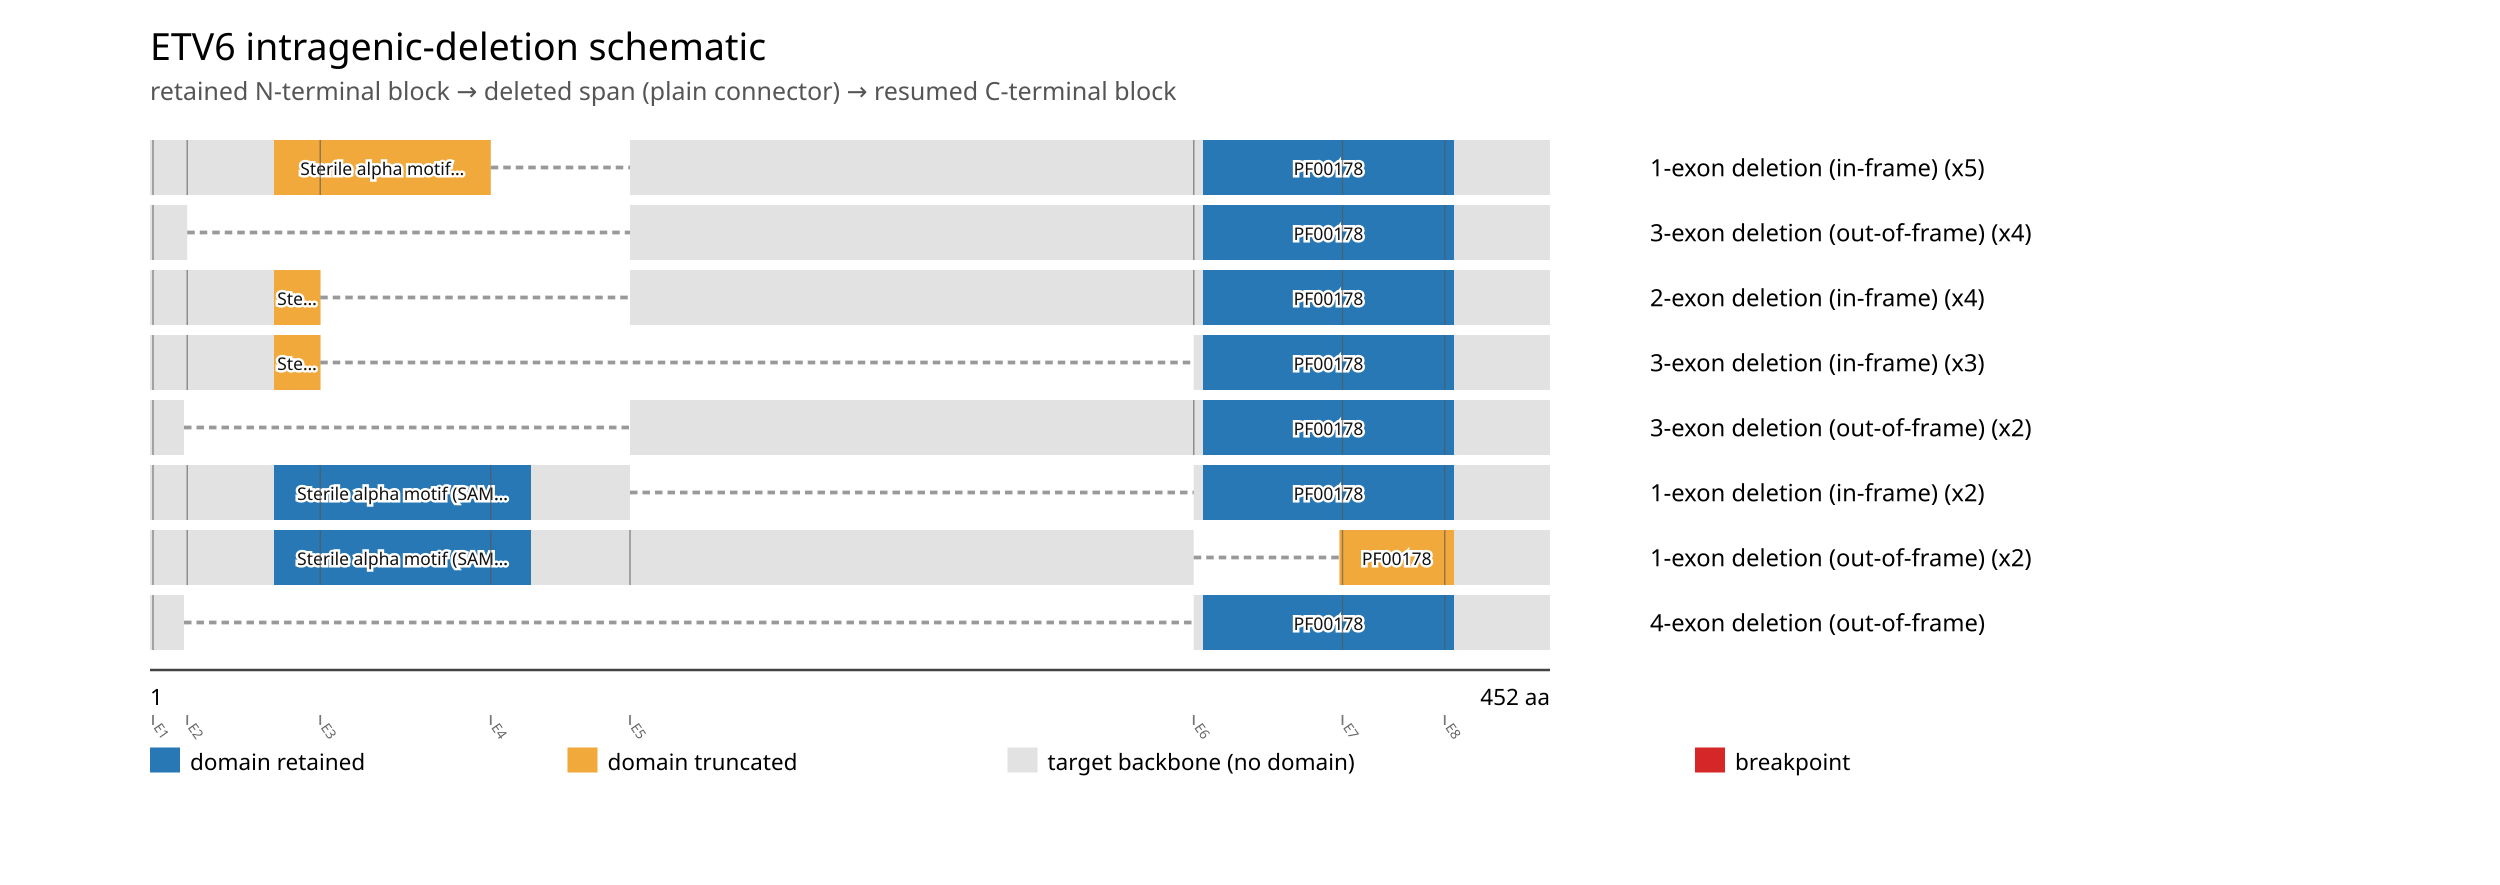
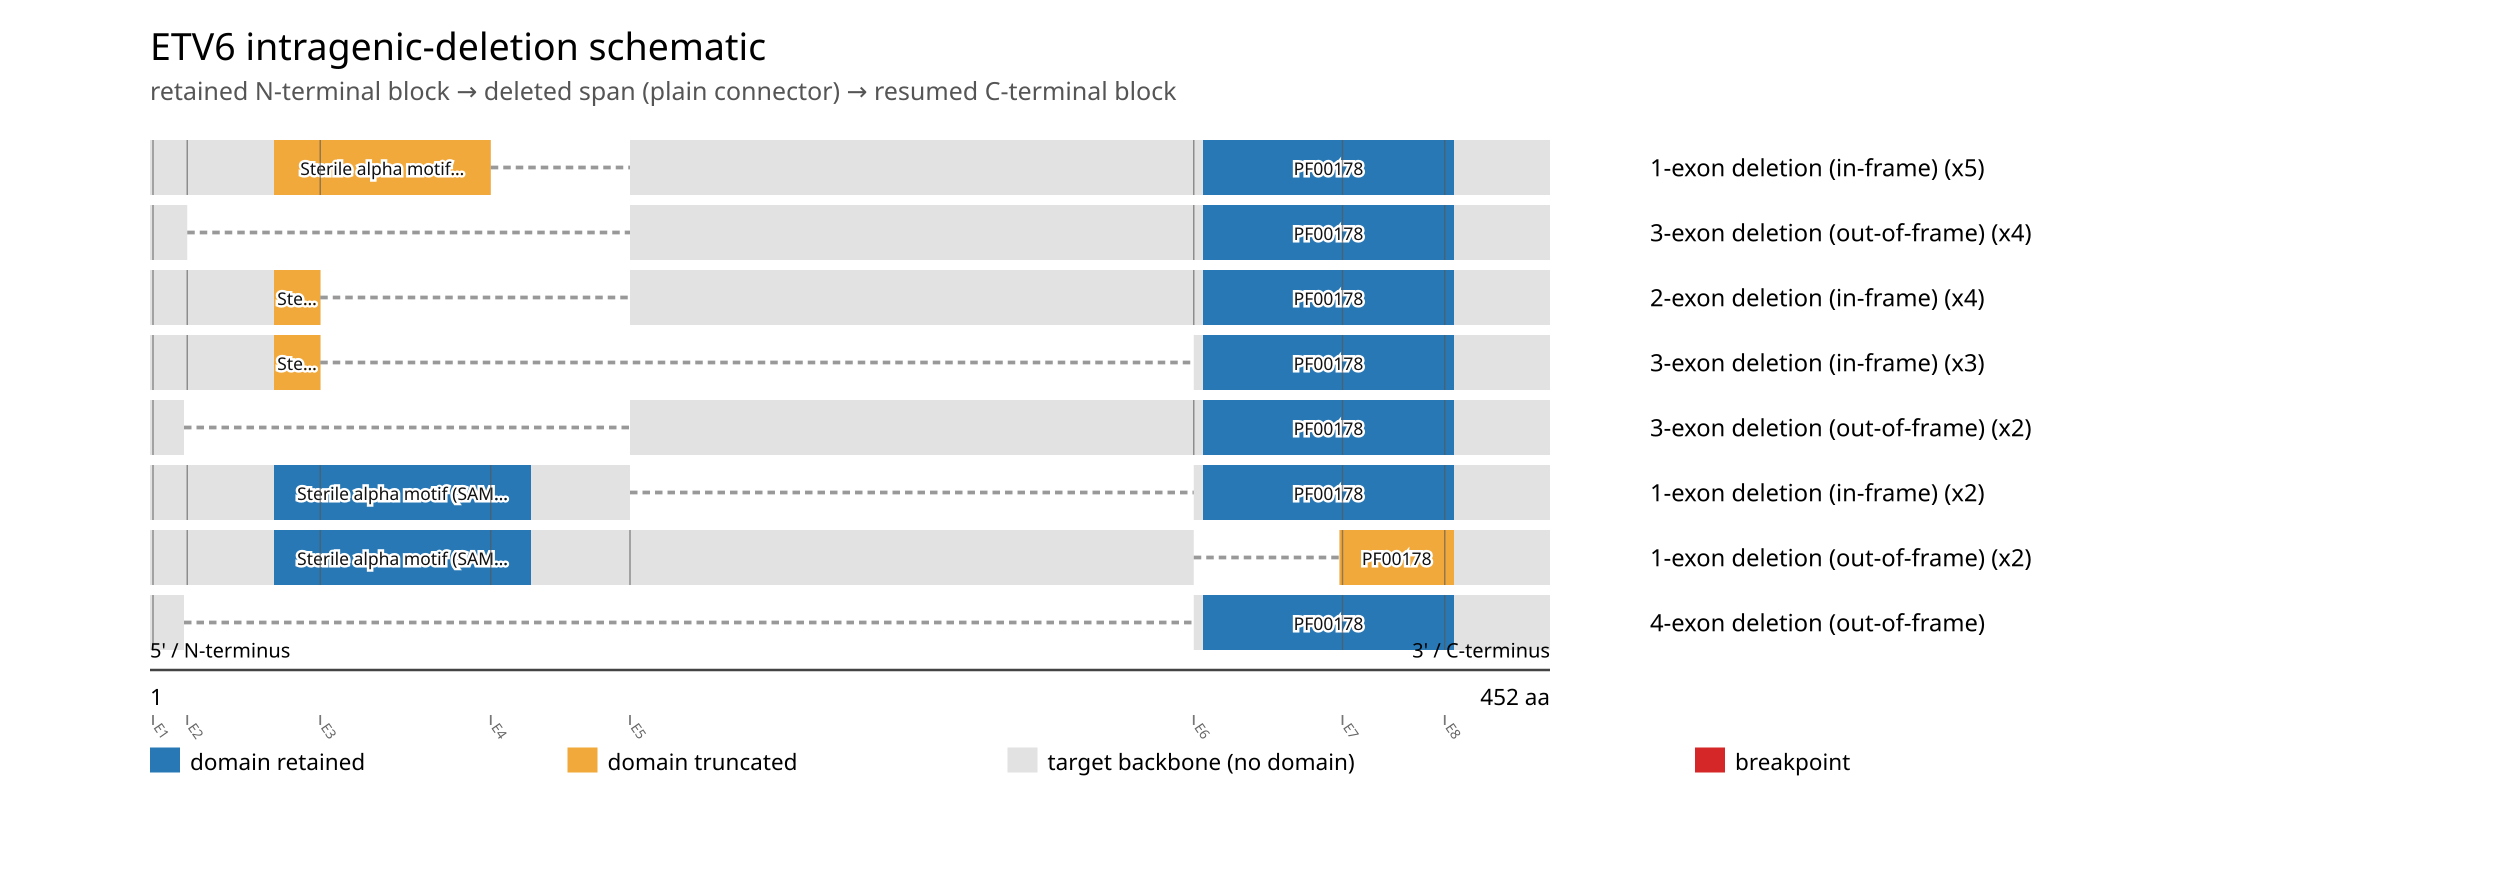
<svg xmlns="http://www.w3.org/2000/svg" width="1000" height="354" viewBox="0 0 1000 354">
  <rect width="1000" height="354" fill="white" />
  <text x="60" y="24" font-family="sans-serif" font-size="15">ETV6 intragenic-deletion schematic</text>
  <text x="60" y="40" font-family="sans-serif" font-size="10" fill="#555">retained N-terminal block → deleted span (plain connector) → resumed C-terminal block</text>
  <rect x="60.0" y="56.0" width="136.3" height="22" fill="#e2e2e2" />
  <rect x="109.6" y="56.0" width="86.7" height="22" fill="#f2a93b" />
  <text x="152.9" y="70.0" font-family="sans-serif" font-size="7" text-anchor="middle" fill="#111111" stroke="white" stroke-width="2" paint-order="stroke">Sterile alpha motif…</text>
  <line x1="61.2" y1="56.0" x2="61.2" y2="78.0" stroke="#555555" stroke-width="0.6" opacity="0.6" />
  <line x1="74.9" y1="56.0" x2="74.9" y2="78.0" stroke="#555555" stroke-width="0.6" opacity="0.6" />
  <line x1="128.1" y1="56.0" x2="128.1" y2="78.0" stroke="#555555" stroke-width="0.6" opacity="0.6" />
  <rect x="252.0" y="56.0" width="368.0" height="22" fill="#e2e2e2" />
  <rect x="481.2" y="56.0" width="100.4" height="22" fill="#2878b5" />
  <text x="531.4" y="70.0" font-family="sans-serif" font-size="7" text-anchor="middle" fill="#111111" stroke="white" stroke-width="2" paint-order="stroke">PF00178</text>
  <line x1="477.5" y1="56.0" x2="477.5" y2="78.0" stroke="#555555" stroke-width="0.6" opacity="0.6" />
  <line x1="537.0" y1="56.0" x2="537.0" y2="78.0" stroke="#555555" stroke-width="0.6" opacity="0.6" />
  <line x1="577.9" y1="56.0" x2="577.9" y2="78.0" stroke="#555555" stroke-width="0.6" opacity="0.6" />
  <line x1="196.3" y1="67.0" x2="252.0" y2="67.0" stroke="#999999" stroke-width="1.5" stroke-dasharray="3,2" />
  <text x="660" y="70.5" font-family="sans-serif" font-size="9.5">1-exon deletion (in-frame) (x5)</text>
  <rect x="60.0" y="82.0" width="14.9" height="22" fill="#e2e2e2" />
  <line x1="61.2" y1="82.0" x2="61.2" y2="104.0" stroke="#555555" stroke-width="0.6" opacity="0.6" />
  <rect x="252.0" y="82.0" width="368.0" height="22" fill="#e2e2e2" />
  <rect x="481.2" y="82.0" width="100.4" height="22" fill="#2878b5" />
  <text x="531.4" y="96.0" font-family="sans-serif" font-size="7" text-anchor="middle" fill="#111111" stroke="white" stroke-width="2" paint-order="stroke">PF00178</text>
  <line x1="477.5" y1="82.0" x2="477.5" y2="104.0" stroke="#555555" stroke-width="0.6" opacity="0.6" />
  <line x1="537.0" y1="82.0" x2="537.0" y2="104.0" stroke="#555555" stroke-width="0.6" opacity="0.6" />
  <line x1="577.9" y1="82.0" x2="577.9" y2="104.0" stroke="#555555" stroke-width="0.6" opacity="0.6" />
  <line x1="74.9" y1="93.0" x2="252.0" y2="93.0" stroke="#999999" stroke-width="1.5" stroke-dasharray="3,2" />
  <text x="660" y="96.5" font-family="sans-serif" font-size="9.5">3-exon deletion (out-of-frame) (x4)</text>
  <rect x="60.0" y="108.0" width="68.1" height="22" fill="#e2e2e2" />
  <rect x="109.6" y="108.0" width="18.6" height="22" fill="#f2a93b" />
  <text x="118.8" y="122.0" font-family="sans-serif" font-size="7" text-anchor="middle" fill="#111111" stroke="white" stroke-width="2" paint-order="stroke">Ste…</text>
  <line x1="61.2" y1="108.0" x2="61.2" y2="130.0" stroke="#555555" stroke-width="0.6" opacity="0.6" />
  <line x1="74.9" y1="108.0" x2="74.9" y2="130.0" stroke="#555555" stroke-width="0.6" opacity="0.6" />
  <rect x="252.0" y="108.0" width="368.0" height="22" fill="#e2e2e2" />
  <rect x="481.2" y="108.0" width="100.4" height="22" fill="#2878b5" />
  <text x="531.4" y="122.0" font-family="sans-serif" font-size="7" text-anchor="middle" fill="#111111" stroke="white" stroke-width="2" paint-order="stroke">PF00178</text>
  <line x1="477.5" y1="108.0" x2="477.5" y2="130.0" stroke="#555555" stroke-width="0.6" opacity="0.6" />
  <line x1="537.0" y1="108.0" x2="537.0" y2="130.0" stroke="#555555" stroke-width="0.6" opacity="0.6" />
  <line x1="577.9" y1="108.0" x2="577.9" y2="130.0" stroke="#555555" stroke-width="0.6" opacity="0.6" />
  <line x1="128.1" y1="119.0" x2="252.0" y2="119.0" stroke="#999999" stroke-width="1.5" stroke-dasharray="3,2" />
  <text x="660" y="122.5" font-family="sans-serif" font-size="9.5">2-exon deletion (in-frame) (x4)</text>
  <rect x="60.0" y="134.0" width="68.1" height="22" fill="#e2e2e2" />
  <rect x="109.6" y="134.0" width="18.6" height="22" fill="#f2a93b" />
  <text x="118.8" y="148.0" font-family="sans-serif" font-size="7" text-anchor="middle" fill="#111111" stroke="white" stroke-width="2" paint-order="stroke">Ste…</text>
  <line x1="61.2" y1="134.0" x2="61.2" y2="156.0" stroke="#555555" stroke-width="0.6" opacity="0.6" />
  <line x1="74.9" y1="134.0" x2="74.9" y2="156.0" stroke="#555555" stroke-width="0.6" opacity="0.6" />
  <rect x="477.5" y="134.0" width="142.5" height="22" fill="#e2e2e2" />
  <rect x="481.2" y="134.0" width="100.4" height="22" fill="#2878b5" />
  <text x="531.4" y="148.0" font-family="sans-serif" font-size="7" text-anchor="middle" fill="#111111" stroke="white" stroke-width="2" paint-order="stroke">PF00178</text>
  <line x1="537.0" y1="134.0" x2="537.0" y2="156.0" stroke="#555555" stroke-width="0.6" opacity="0.6" />
  <line x1="577.9" y1="134.0" x2="577.9" y2="156.0" stroke="#555555" stroke-width="0.6" opacity="0.6" />
  <line x1="128.1" y1="145.0" x2="477.5" y2="145.0" stroke="#999999" stroke-width="1.5" stroke-dasharray="3,2" />
  <text x="660" y="148.5" font-family="sans-serif" font-size="9.5">3-exon deletion (in-frame) (x3)</text>
  <rect x="60.0" y="160.0" width="13.6" height="22" fill="#e2e2e2" />
  <line x1="61.2" y1="160.0" x2="61.2" y2="182.0" stroke="#555555" stroke-width="0.6" opacity="0.6" />
  <rect x="252.0" y="160.0" width="368.0" height="22" fill="#e2e2e2" />
  <rect x="481.2" y="160.0" width="100.4" height="22" fill="#2878b5" />
  <text x="531.4" y="174.0" font-family="sans-serif" font-size="7" text-anchor="middle" fill="#111111" stroke="white" stroke-width="2" paint-order="stroke">PF00178</text>
  <line x1="477.5" y1="160.0" x2="477.5" y2="182.0" stroke="#555555" stroke-width="0.6" opacity="0.6" />
  <line x1="537.0" y1="160.0" x2="537.0" y2="182.0" stroke="#555555" stroke-width="0.6" opacity="0.6" />
  <line x1="577.9" y1="160.0" x2="577.9" y2="182.0" stroke="#555555" stroke-width="0.6" opacity="0.6" />
  <line x1="73.6" y1="171.0" x2="252.0" y2="171.0" stroke="#999999" stroke-width="1.5" stroke-dasharray="3,2" />
  <text x="660" y="174.5" font-family="sans-serif" font-size="9.5">3-exon deletion (out-of-frame) (x2)</text>
  <rect x="60.0" y="186.0" width="192.0" height="22" fill="#e2e2e2" />
  <rect x="109.6" y="186.0" width="102.8" height="22" fill="#2878b5" />
  <text x="161.0" y="200.0" font-family="sans-serif" font-size="7" text-anchor="middle" fill="#111111" stroke="white" stroke-width="2" paint-order="stroke">Sterile alpha motif (SAM…</text>
  <line x1="61.2" y1="186.0" x2="61.2" y2="208.0" stroke="#555555" stroke-width="0.6" opacity="0.6" />
  <line x1="74.9" y1="186.0" x2="74.9" y2="208.0" stroke="#555555" stroke-width="0.6" opacity="0.6" />
  <line x1="128.1" y1="186.0" x2="128.1" y2="208.0" stroke="#555555" stroke-width="0.6" opacity="0.6" />
  <line x1="196.3" y1="186.0" x2="196.3" y2="208.0" stroke="#555555" stroke-width="0.6" opacity="0.6" />
  <rect x="477.5" y="186.0" width="142.5" height="22" fill="#e2e2e2" />
  <rect x="481.2" y="186.0" width="100.4" height="22" fill="#2878b5" />
  <text x="531.4" y="200.0" font-family="sans-serif" font-size="7" text-anchor="middle" fill="#111111" stroke="white" stroke-width="2" paint-order="stroke">PF00178</text>
  <line x1="537.0" y1="186.0" x2="537.0" y2="208.0" stroke="#555555" stroke-width="0.6" opacity="0.6" />
  <line x1="577.9" y1="186.0" x2="577.9" y2="208.0" stroke="#555555" stroke-width="0.6" opacity="0.6" />
  <line x1="252.0" y1="197.0" x2="477.5" y2="197.0" stroke="#999999" stroke-width="1.5" stroke-dasharray="3,2" />
  <text x="660" y="200.5" font-family="sans-serif" font-size="9.5">1-exon deletion (in-frame) (x2)</text>
  <rect x="60.0" y="212.0" width="417.5" height="22" fill="#e2e2e2" />
  <rect x="109.6" y="212.0" width="102.8" height="22" fill="#2878b5" />
  <text x="161.0" y="226.0" font-family="sans-serif" font-size="7" text-anchor="middle" fill="#111111" stroke="white" stroke-width="2" paint-order="stroke">Sterile alpha motif (SAM…</text>
  <line x1="61.2" y1="212.0" x2="61.2" y2="234.0" stroke="#555555" stroke-width="0.6" opacity="0.6" />
  <line x1="74.9" y1="212.0" x2="74.9" y2="234.0" stroke="#555555" stroke-width="0.6" opacity="0.6" />
  <line x1="128.1" y1="212.0" x2="128.1" y2="234.0" stroke="#555555" stroke-width="0.6" opacity="0.6" />
  <line x1="196.3" y1="212.0" x2="196.3" y2="234.0" stroke="#555555" stroke-width="0.6" opacity="0.6" />
  <line x1="252.0" y1="212.0" x2="252.0" y2="234.0" stroke="#555555" stroke-width="0.6" opacity="0.6" />
  <rect x="535.8" y="212.0" width="84.2" height="22" fill="#e2e2e2" />
  <rect x="535.8" y="212.0" width="45.8" height="22" fill="#f2a93b" />
  <text x="558.7" y="226.0" font-family="sans-serif" font-size="7" text-anchor="middle" fill="#111111" stroke="white" stroke-width="2" paint-order="stroke">PF00178</text>
  <line x1="537.0" y1="212.0" x2="537.0" y2="234.0" stroke="#555555" stroke-width="0.6" opacity="0.6" />
  <line x1="577.9" y1="212.0" x2="577.9" y2="234.0" stroke="#555555" stroke-width="0.6" opacity="0.6" />
  <line x1="477.5" y1="223.0" x2="535.8" y2="223.0" stroke="#999999" stroke-width="1.5" stroke-dasharray="3,2" />
  <text x="660" y="226.5" font-family="sans-serif" font-size="9.5">1-exon deletion (out-of-frame) (x2)</text>
  <rect x="60.0" y="238.0" width="13.6" height="22" fill="#e2e2e2" />
  <line x1="61.2" y1="238.0" x2="61.2" y2="260.0" stroke="#555555" stroke-width="0.6" opacity="0.6" />
  <rect x="477.5" y="238.0" width="142.5" height="22" fill="#e2e2e2" />
  <rect x="481.2" y="238.0" width="100.4" height="22" fill="#2878b5" />
  <text x="531.4" y="252.0" font-family="sans-serif" font-size="7" text-anchor="middle" fill="#111111" stroke="white" stroke-width="2" paint-order="stroke">PF00178</text>
  <line x1="537.0" y1="238.0" x2="537.0" y2="260.0" stroke="#555555" stroke-width="0.6" opacity="0.6" />
  <line x1="577.9" y1="238.0" x2="577.9" y2="260.0" stroke="#555555" stroke-width="0.6" opacity="0.6" />
  <line x1="73.6" y1="249.0" x2="477.5" y2="249.0" stroke="#999999" stroke-width="1.5" stroke-dasharray="3,2" />
  <text x="660" y="252.5" font-family="sans-serif" font-size="9.5">4-exon deletion (out-of-frame)</text>
  <line x1="60.0" y1="268.0" x2="620.0" y2="268.0" stroke="#444444" stroke-width="1" />
+   <text x="60.0" y="263.0" font-family="sans-serif" font-size="8" data-axis-end="5-prime" text-anchor="start">5' / N-terminus</text>
+   <text x="620.0" y="263.0" font-family="sans-serif" font-size="8" data-axis-end="3-prime" text-anchor="end">3' / C-terminus</text>
  <text x="60.0" y="282.0" font-family="sans-serif" font-size="9">1</text>
  <text x="620.0" y="282.0" font-family="sans-serif" font-size="9" text-anchor="end">452 aa</text>
  <line x1="61.2" y1="286.0" x2="61.2" y2="290.0" stroke="#777777" stroke-width="0.7" />
  <text x="61.2" y="291.0" font-family="sans-serif" font-size="5.5" fill="#666666" transform="rotate(55 61.2 291.0)">E1</text>
  <line x1="74.9" y1="286.0" x2="74.9" y2="290.0" stroke="#777777" stroke-width="0.7" />
  <text x="74.9" y="291.0" font-family="sans-serif" font-size="5.5" fill="#666666" transform="rotate(55 74.9 291.0)">E2</text>
  <line x1="128.1" y1="286.0" x2="128.1" y2="290.0" stroke="#777777" stroke-width="0.7" />
  <text x="128.1" y="291.0" font-family="sans-serif" font-size="5.5" fill="#666666" transform="rotate(55 128.1 291.0)">E3</text>
  <line x1="196.3" y1="286.0" x2="196.3" y2="290.0" stroke="#777777" stroke-width="0.7" />
  <text x="196.3" y="291.0" font-family="sans-serif" font-size="5.5" fill="#666666" transform="rotate(55 196.3 291.0)">E4</text>
  <line x1="252.0" y1="286.0" x2="252.0" y2="290.0" stroke="#777777" stroke-width="0.7" />
  <text x="252.0" y="291.0" font-family="sans-serif" font-size="5.5" fill="#666666" transform="rotate(55 252.0 291.0)">E5</text>
  <line x1="477.5" y1="286.0" x2="477.5" y2="290.0" stroke="#777777" stroke-width="0.7" />
  <text x="477.5" y="291.0" font-family="sans-serif" font-size="5.5" fill="#666666" transform="rotate(55 477.5 291.0)">E6</text>
  <line x1="537.0" y1="286.0" x2="537.0" y2="290.0" stroke="#777777" stroke-width="0.7" />
  <text x="537.0" y="291.0" font-family="sans-serif" font-size="5.5" fill="#666666" transform="rotate(55 537.0 291.0)">E7</text>
  <line x1="577.9" y1="286.0" x2="577.9" y2="290.0" stroke="#777777" stroke-width="0.7" />
  <text x="577.9" y="291.0" font-family="sans-serif" font-size="5.5" fill="#666666" transform="rotate(55 577.9 291.0)">E8</text>
  <rect x="60.0" y="299.0" width="12" height="10" fill="#2878b5" />
  <text x="76.0" y="308.0" font-family="sans-serif" font-size="9">domain retained</text>
  <rect x="227.0" y="299.0" width="12" height="10" fill="#f2a93b" />
  <text x="243.0" y="308.0" font-family="sans-serif" font-size="9">domain truncated</text>
  <rect x="403.0" y="299.0" width="12" height="10" fill="#e2e2e2" />
  <text x="419.0" y="308.0" font-family="sans-serif" font-size="9">target backbone (no domain)</text>
  <rect x="678.0" y="299.0" width="12" height="10" fill="#d62728" />
  <text x="694.0" y="308.0" font-family="sans-serif" font-size="9">breakpoint</text>
</svg>
